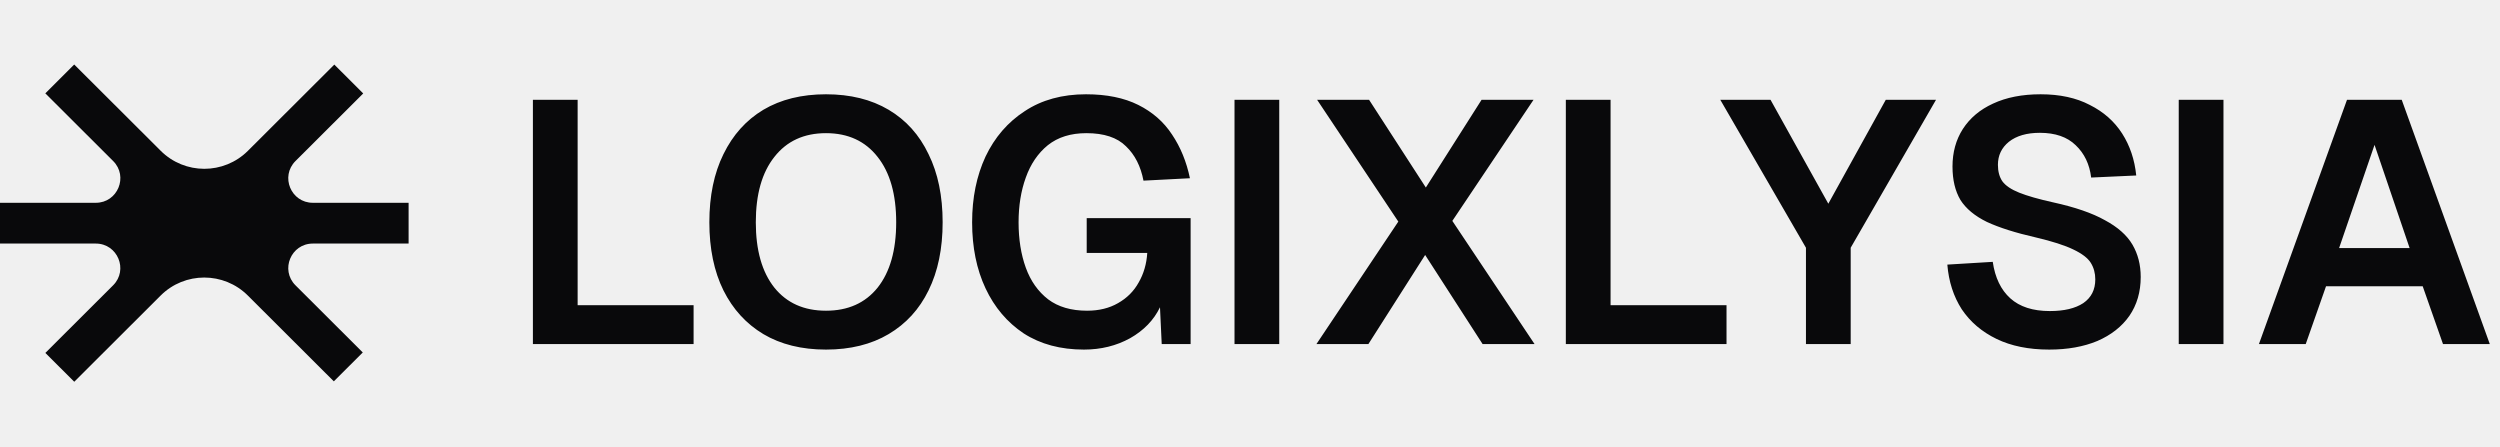
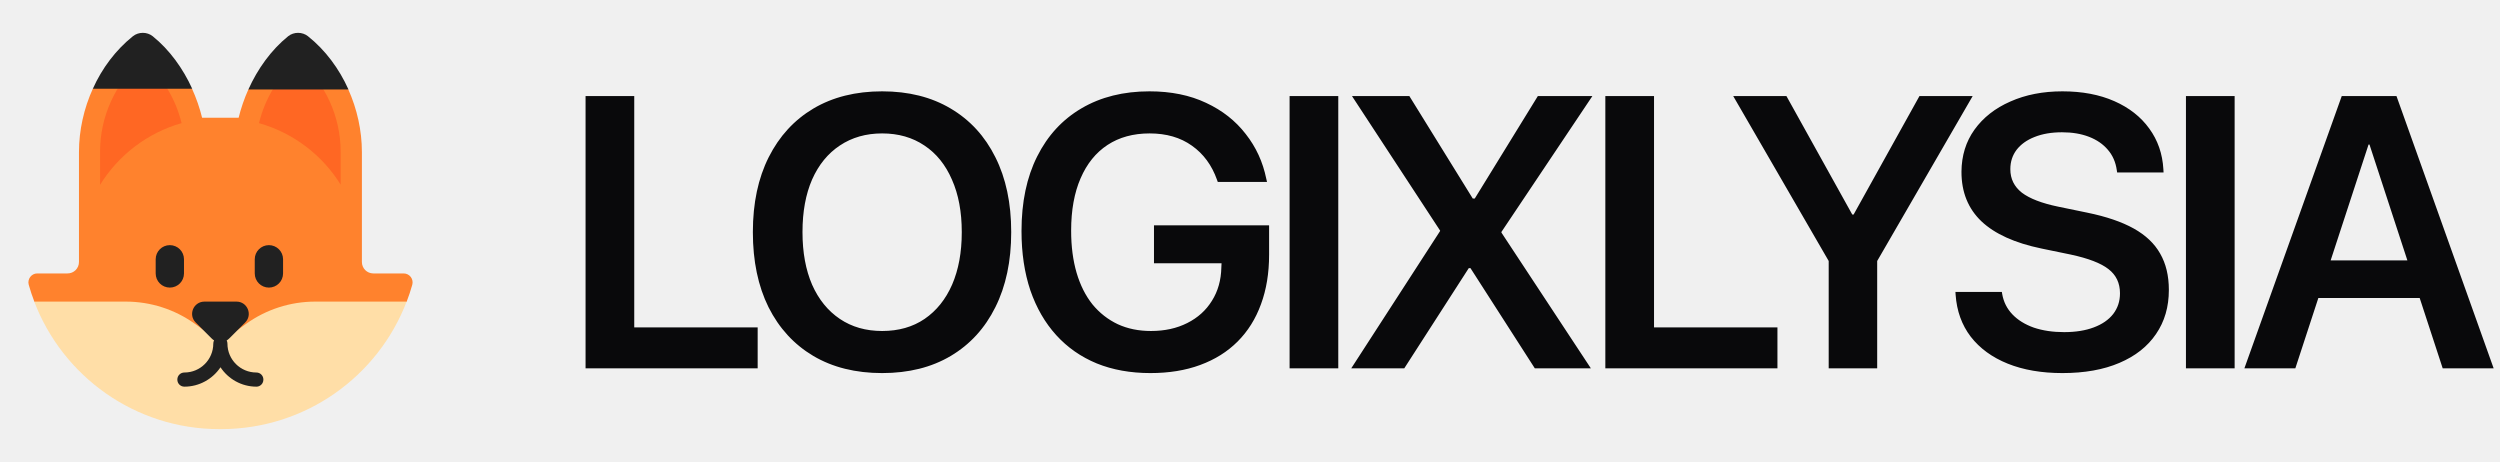
- <svg xmlns="http://www.w3.org/2000/svg" width="930" height="166" viewBox="0 0 930 166" fill="none">
-   <g clip-path="url(#clip0_42_169)">
-     <path d="M134.958 131.121L109.922 106.139C104.176 100.405 108.25 90.605 116.371 90.605H152V75.437H116.371C108.25 75.437 104.176 65.637 109.922 59.903L135.113 34.767L124.365 24.028L92.234 56.09C83.27 65.034 68.743 65.034 59.78 56.09L27.607 24L16.859 34.725L42.092 59.903C47.838 65.637 43.764 75.437 35.643 75.437H0V90.605H35.629C43.75 90.605 47.824 100.405 42.078 106.139L16.873 131.289L27.621 142.014L59.752 109.952C68.715 101.008 83.242 101.008 92.206 109.952L124.182 141.86L134.93 131.135L134.958 131.121Z" fill="#09090B" />
-   </g>
-   <path d="M198.24 128V37.12H214.88V113.536H258.016V128H198.24ZM307.271 130.048C298.226 130.048 290.46 128.128 283.975 124.288C277.575 120.448 272.626 115.029 269.127 108.032C265.628 100.949 263.879 92.501 263.879 82.688C263.879 72.875 265.628 64.427 269.127 57.344C272.626 50.176 277.575 44.672 283.975 40.832C290.46 36.992 298.226 35.072 307.271 35.072C316.316 35.072 324.082 36.992 330.567 40.832C337.052 44.672 342.002 50.176 345.415 57.344C348.914 64.427 350.663 72.875 350.663 82.688C350.663 92.501 348.914 100.949 345.415 108.032C342.002 115.029 337.052 120.448 330.567 124.288C324.082 128.128 316.316 130.048 307.271 130.048ZM307.271 115.584C315.463 115.584 321.863 112.725 326.471 107.008C331.079 101.205 333.383 93.099 333.383 82.688C333.383 72.277 331.079 64.171 326.471 58.368C321.863 52.48 315.463 49.536 307.271 49.536C299.079 49.536 292.679 52.48 288.071 58.368C283.463 64.171 281.159 72.277 281.159 82.688C281.159 93.099 283.463 101.205 288.071 107.008C292.679 112.725 299.079 115.584 307.271 115.584ZM403.229 130.048C394.525 130.048 387.058 128.043 380.829 124.032C374.685 119.936 369.949 114.347 366.621 107.264C363.293 100.181 361.629 91.989 361.629 82.688C361.629 73.557 363.293 65.408 366.621 58.24C370.034 51.072 374.898 45.44 381.213 41.344C387.528 37.163 395.122 35.072 403.997 35.072C411.677 35.072 418.162 36.395 423.453 39.04C428.744 41.685 432.925 45.355 435.997 50.048C439.154 54.741 441.373 60.16 442.653 66.304L425.373 67.2C424.349 61.824 422.173 57.557 418.845 54.4C415.602 51.157 410.696 49.536 404.125 49.536C398.322 49.536 393.544 51.029 389.789 54.016C386.12 57.003 383.389 61.013 381.597 66.048C379.805 70.997 378.909 76.544 378.909 82.688C378.909 89.003 379.805 94.635 381.597 99.584C383.389 104.533 386.162 108.459 389.917 111.36C393.672 114.176 398.493 115.584 404.381 115.584C408.818 115.584 412.658 114.645 415.901 112.768C419.229 110.891 421.789 108.331 423.581 105.088C425.458 101.845 426.525 98.176 426.781 94.08H404.253V81.152H442.909V128H432.157L431.517 114.304C429.213 119.083 425.501 122.923 420.381 125.824C415.261 128.64 409.544 130.048 403.229 130.048ZM459.24 128V37.12H475.88V128H459.24ZM489.709 128L520.173 82.432L489.965 37.12H509.293L530.413 69.76L551.149 37.12H570.477L540.269 82.176L570.861 128H551.533L530.157 94.848L509.037 128H489.709ZM582.49 128V37.12H599.13V113.536H642.266V128H582.49ZM671.816 128V92.16L639.944 37.12H658.632L680.136 75.776L701.512 37.12H720.2L688.456 92.16V128H671.816ZM762.297 130.048C754.702 130.048 748.174 128.725 742.713 126.08C737.252 123.435 732.942 119.765 729.785 115.072C726.713 110.293 724.921 104.747 724.409 98.432L741.305 97.408C742.158 103.296 744.334 107.819 747.833 110.976C751.332 114.133 756.238 115.712 762.553 115.712C767.844 115.712 771.982 114.731 774.969 112.768C777.956 110.72 779.449 107.776 779.449 103.936C779.449 101.632 778.894 99.584 777.785 97.792C776.676 96 774.5 94.336 771.257 92.8C768.1 91.264 763.449 89.771 757.305 88.32C749.796 86.613 743.737 84.693 739.129 82.56C734.606 80.341 731.321 77.611 729.273 74.368C727.31 71.04 726.329 66.901 726.329 61.952C726.329 56.661 727.609 52.011 730.169 48C732.814 43.904 736.569 40.747 741.433 38.528C746.382 36.224 752.27 35.072 759.097 35.072C766.265 35.072 772.366 36.395 777.401 39.04C782.521 41.6 786.532 45.141 789.433 49.664C792.334 54.187 794.084 59.392 794.681 65.28L777.913 66.048C777.316 61.099 775.396 57.088 772.153 54.016C768.996 50.944 764.558 49.408 758.841 49.408C753.977 49.408 750.137 50.517 747.321 52.736C744.59 54.955 743.225 57.813 743.225 61.312C743.225 63.787 743.78 65.835 744.889 67.456C746.084 69.077 748.174 70.485 751.161 71.68C754.148 72.875 758.329 74.069 763.705 75.264C771.897 77.056 778.34 79.275 783.033 81.92C787.812 84.48 791.225 87.509 793.273 91.008C795.321 94.507 796.345 98.517 796.345 103.04C796.345 108.587 794.937 113.408 792.121 117.504C789.305 121.515 785.337 124.629 780.217 126.848C775.097 128.981 769.124 130.048 762.297 130.048ZM810.49 128V37.12H827.13V128H810.49ZM840.319 128L873.087 37.12H893.439L926.207 128H908.799L901.247 106.496H865.279L857.727 128H840.319ZM870.143 92.288H896.383L883.327 53.888L870.143 92.288Z" fill="#09090B" />
-   <defs>
-     <clipPath id="clip0_42_169">
-       <rect width="152" height="118" fill="white" transform="translate(0 24)" />
-     </clipPath>
-   </defs>
+ <svg xmlns="http://www.w3.org/2000/svg" width="828" height="153" viewBox="0 0 828 153" fill="none">
+   <style>
+   .text-color {
+     fill: #09090B;
+   }
+ 
+   @media (prefers-color-scheme: dark) {
+     .text-color {
+       fill: #FAFAFA;
+     }
+   }
+ </style>
+   <path d="M82.302 29.535C80.909 32.627 79.811 35.823 79.031 39H66.938C66.143 35.762 65.017 32.505 63.586 29.357L47.019 25.047L30.773 29.324C27.78 35.91 26.156 43.167 26.156 50.344V86.766C26.156 88.875 24.469 90.562 22.359 90.562H12.328C10.406 90.562 9 92.438 9.516 94.312C10.059 96.239 10.689 98.129 11.399 99.979L73.055 122.697L134.668 99.973C135.377 98.125 136.005 96.237 136.547 94.312C137.063 92.438 135.656 90.562 133.688 90.562H123.656C121.547 90.562 119.859 88.875 119.859 86.766V50.344C119.859 43.279 118.276 36.114 115.349 29.589L98.629 25.047L82.302 29.535Z" fill="#FF822D" />
+   <path d="M47.766 20.157C53.906 25.641 58.219 32.86 60.141 40.782C48.797 44.016 39.234 51.375 33.141 61.219V50.25C33.141 38.672 38.109 27.797 46.594 20.157C46.922 19.875 47.438 19.875 47.766 20.157Z" fill="#FF6723" />
+   <path d="M112.828 50.343V61.171C106.781 51.374 97.172 44.015 85.781 40.781C87.703 32.859 91.969 25.687 98.109 20.203C98.438 19.922 98.953 19.922 99.281 20.203C107.859 27.797 112.828 38.718 112.828 50.343Z" fill="#FF6723" />
+   <path d="M134.672 99.891H104.391C96.188 99.891 88.172 102.469 81.516 107.25L73.031 113.297L64.547 107.25C57.891 102.469 49.875 99.891 41.672 99.891H11.344C20.765 124.594 44.672 142.125 72.656 142.125H72.984H73.312C101.344 142.078 125.25 124.547 134.672 99.891Z" fill="#FFDEA7" />
+   <path d="M63.656 29.391C60.609 22.688 56.156 16.5 50.578 12C49.641 11.25 48.469 10.875 47.297 10.875C46.125 10.875 44.953 11.25 44.016 12C38.344 16.547 33.797 22.594 30.75 29.391H63.656Z" fill="#212121" />
+   <path d="M102 12C101.063 11.25 99.891 10.875 98.719 10.875C97.547 10.875 96.375 11.25 95.438 12C89.812 16.547 85.312 22.828 82.266 29.625H115.406C112.313 22.734 107.766 16.594 102 12Z" fill="#212121" />
+   <path d="M51.562 85.875C51.562 83.286 53.661 81.188 56.25 81.188C58.839 81.188 60.938 83.286 60.938 85.875V90.562C60.938 93.151 58.839 95.25 56.25 95.25C53.661 95.25 51.562 93.151 51.562 90.562V85.875Z" fill="#212121" />
+   <path d="M84.375 85.875C84.375 83.286 86.474 81.188 89.062 81.188C91.651 81.188 93.75 83.286 93.75 85.875V90.562C93.75 93.151 91.651 95.25 89.062 95.25C86.474 95.25 84.375 93.151 84.375 90.562V85.875Z" fill="#212121" />
+   <path d="M73.031 121.641C75.562 125.484 79.969 128.063 84.938 128.063C86.203 128.063 87.234 127.031 87.234 125.719C87.234 124.406 86.203 123.375 84.891 123.375C79.641 123.375 75.328 119.109 75.328 113.812C75.328 113.429 75.24 113.07 75.083 112.753C75.371 112.582 75.643 112.373 75.891 112.125L81.188 106.828C83.766 104.25 81.938 99.891 78.328 99.891H67.734C64.078 99.891 62.25 104.25 64.828 106.828L70.125 112.125C70.362 112.363 70.622 112.565 70.897 112.732C70.733 113.053 70.641 113.42 70.641 113.812C70.641 119.062 66.375 123.375 61.078 123.375C59.766 123.375 58.734 124.406 58.734 125.719C58.734 127.031 59.766 128.063 61.078 128.063C66.047 128.063 70.453 125.484 73.031 121.641Z" fill="#212121" />
+   <path d="M193.938 122V31.812H210.062V108.438H250.938V122H193.938ZM292.162 123.562C283.371 123.562 275.767 121.667 269.35 117.875C262.975 114.083 258.037 108.708 254.537 101.75C251.079 94.75 249.35 86.479 249.35 76.938V76.812C249.35 67.271 251.1 59.021 254.6 52.062C258.1 45.104 263.037 39.729 269.412 35.938C275.829 32.146 283.412 30.25 292.162 30.25C300.912 30.25 308.475 32.146 314.85 35.938C321.267 39.729 326.204 45.104 329.662 52.062C333.162 59.021 334.912 67.271 334.912 76.812V76.938C334.912 86.479 333.162 94.75 329.662 101.75C326.204 108.708 321.287 114.083 314.912 117.875C308.537 121.667 300.954 123.562 292.162 123.562ZM292.162 109.625C297.621 109.625 302.308 108.292 306.225 105.625C310.183 102.917 313.225 99.125 315.35 94.25C317.475 89.333 318.537 83.562 318.537 76.938V76.812C318.537 70.146 317.454 64.375 315.287 59.5C313.162 54.583 310.121 50.812 306.162 48.188C302.204 45.521 297.537 44.188 292.162 44.188C286.829 44.188 282.162 45.521 278.162 48.188C274.204 50.812 271.142 54.562 268.975 59.438C266.85 64.312 265.787 70.104 265.787 76.812V76.938C265.787 83.604 266.85 89.396 268.975 94.312C271.142 99.188 274.204 102.958 278.162 105.625C282.121 108.292 286.787 109.625 292.162 109.625ZM381.012 123.562C374.429 123.562 368.512 122.5 363.262 120.375C358.012 118.208 353.533 115.083 349.825 111C346.117 106.917 343.262 101.979 341.262 96.188C339.304 90.354 338.325 83.812 338.325 76.562V76.5C338.325 66.917 340.054 58.688 343.512 51.812C346.971 44.896 351.867 39.583 358.2 35.875C364.575 32.125 372.075 30.25 380.7 30.25C387.825 30.25 394.075 31.521 399.45 34.062C404.825 36.562 409.2 40 412.575 44.375C415.992 48.708 418.262 53.646 419.387 59.188L419.637 60.25H403.325L403.075 59.562C401.367 54.729 398.596 50.958 394.762 48.25C390.971 45.542 386.304 44.188 380.762 44.188C375.346 44.188 370.7 45.458 366.825 48C362.95 50.542 359.971 54.229 357.887 59.062C355.804 63.854 354.762 69.625 354.762 76.375V76.438C354.762 81.604 355.367 86.25 356.575 90.375C357.783 94.458 359.533 97.938 361.825 100.812C364.158 103.646 366.95 105.833 370.2 107.375C373.45 108.875 377.117 109.625 381.2 109.625C385.742 109.625 389.742 108.75 393.2 107C396.7 105.25 399.429 102.792 401.387 99.625C403.387 96.458 404.429 92.771 404.512 88.562L404.575 87.188H382.2V74.625H420.325V84.375C420.325 90.458 419.429 95.917 417.637 100.75C415.887 105.583 413.304 109.708 409.887 113.125C406.512 116.5 402.387 119.083 397.512 120.875C392.679 122.667 387.179 123.562 381.012 123.562ZM427.113 122V31.812H443.238V122H427.113ZM447.525 122L480.65 70.812L476.962 83.688V76.375L447.775 31.812H466.775L487.775 65.75H495.15L484.712 71.812L509.337 31.812H527.4L497.275 76.812V84.125L493.462 71.25L526.9 122H508.337L487.025 88.812H479.587L490.275 82.875L465.087 122H447.525ZM531.688 122V31.812H547.812V108.438H588.688V122H531.688ZM605.663 122V86.438L574.038 31.812H591.663L613.475 71.062H613.913L635.725 31.812H653.35L621.725 86.438V122H605.663ZM683.075 123.562C676.158 123.562 670.117 122.521 664.95 120.438C659.783 118.354 655.7 115.375 652.7 111.5C649.742 107.625 648.075 103 647.7 97.625L647.638 96.688H663.013L663.138 97.438C663.596 100.021 664.721 102.25 666.513 104.125C668.304 106 670.658 107.458 673.575 108.5C676.533 109.5 679.888 110 683.638 110C687.429 110 690.7 109.479 693.45 108.438C696.242 107.396 698.388 105.917 699.888 104C701.388 102.042 702.138 99.771 702.138 97.188V97.125C702.138 93.75 700.867 91.083 698.325 89.125C695.825 87.167 691.658 85.562 685.825 84.312L676.138 82.312C667.304 80.479 660.679 77.479 656.263 73.312C651.846 69.104 649.638 63.646 649.638 56.938V56.875C649.679 51.542 651.117 46.896 653.95 42.938C656.825 38.938 660.783 35.833 665.825 33.625C670.867 31.375 676.617 30.25 683.075 30.25C689.617 30.25 695.346 31.333 700.263 33.5C705.179 35.667 709.033 38.688 711.825 42.562C714.658 46.438 716.221 50.938 716.513 56.062L716.575 57.125H701.2L701.075 56.312C700.7 53.688 699.721 51.458 698.138 49.625C696.554 47.75 694.471 46.312 691.888 45.312C689.304 44.312 686.325 43.812 682.95 43.812C679.45 43.812 676.408 44.333 673.825 45.375C671.283 46.375 669.304 47.792 667.888 49.625C666.513 51.458 665.825 53.583 665.825 56V56.062C665.825 59.229 667.096 61.812 669.638 63.812C672.221 65.771 676.221 67.312 681.638 68.438L691.325 70.438C697.617 71.729 702.742 73.479 706.7 75.688C710.658 77.896 713.575 80.667 715.45 84C717.367 87.333 718.325 91.333 718.325 96V96.062C718.325 101.646 716.908 106.5 714.075 110.625C711.283 114.75 707.242 117.938 701.95 120.188C696.7 122.438 690.408 123.562 683.075 123.562ZM723.987 122V31.812H740.112V122H723.987ZM743.338 122L775.588 31.812H789.15V47.875H784.463L760.213 122H743.338ZM759.65 98.688L763.963 86.25H805.275L809.588 98.688H759.65ZM809.025 122L784.775 47.875V31.812H793.713L825.9 122H809.025Z" class="text-color" />
</svg>
